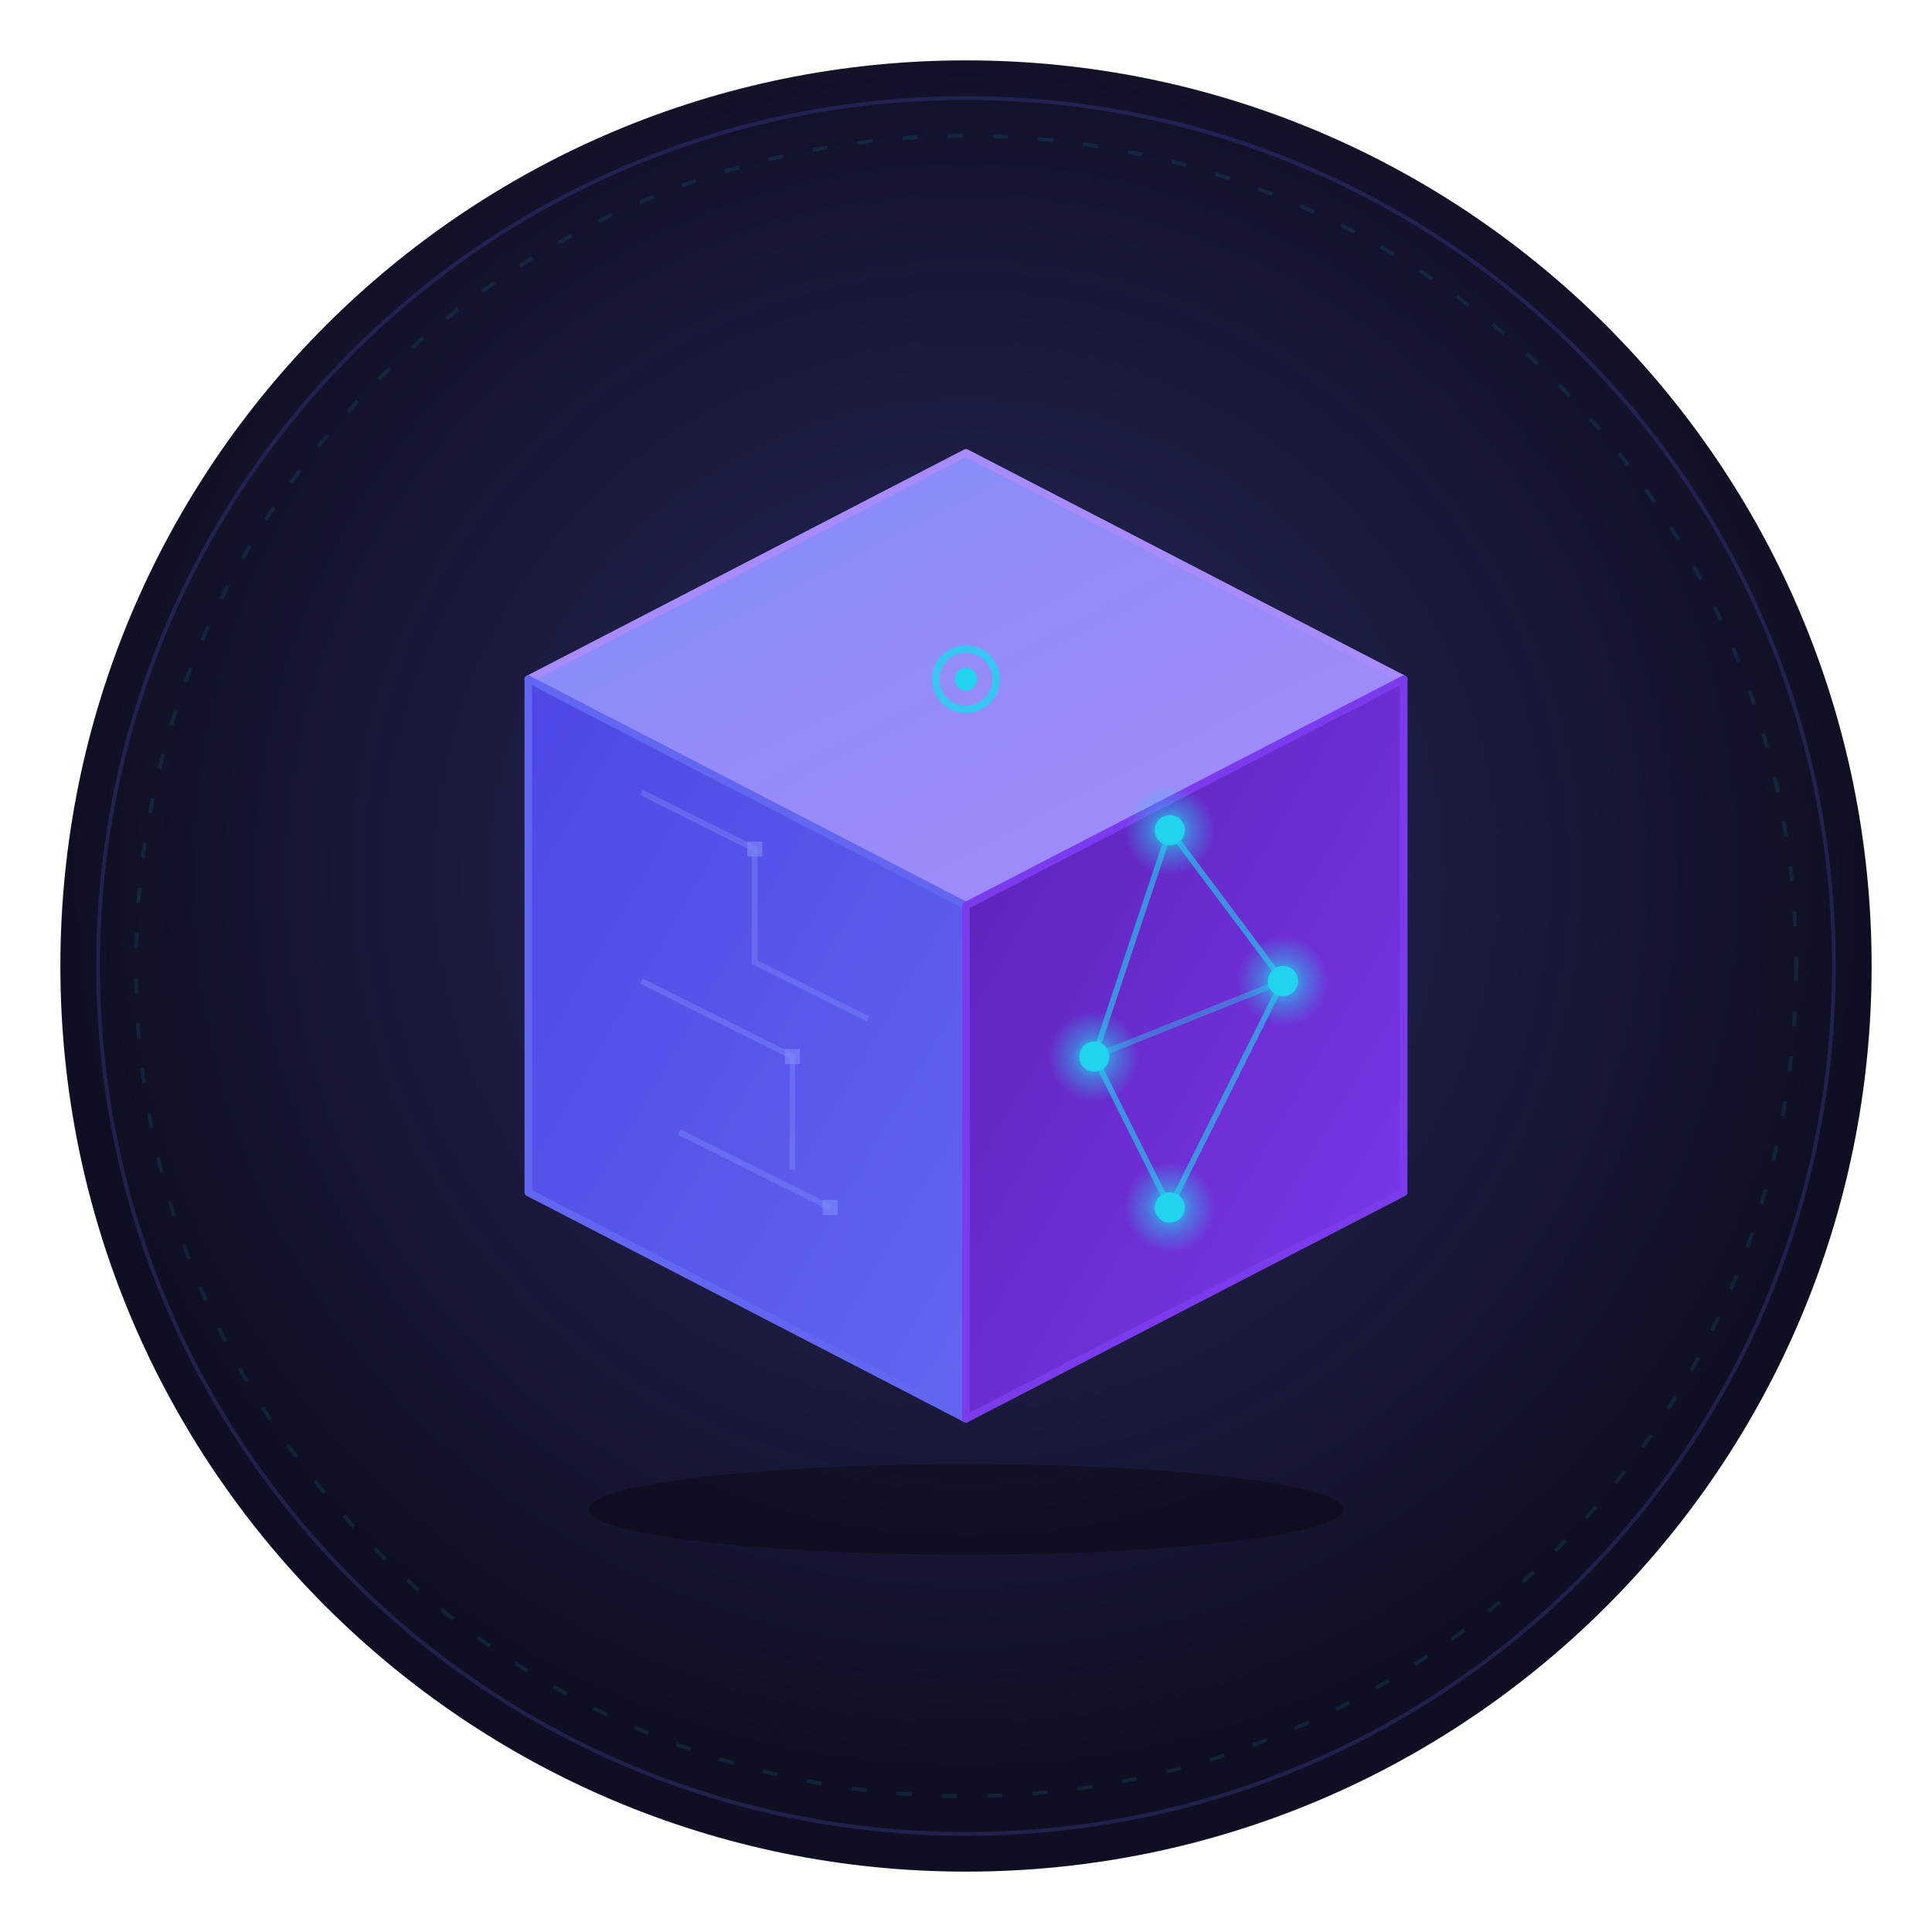
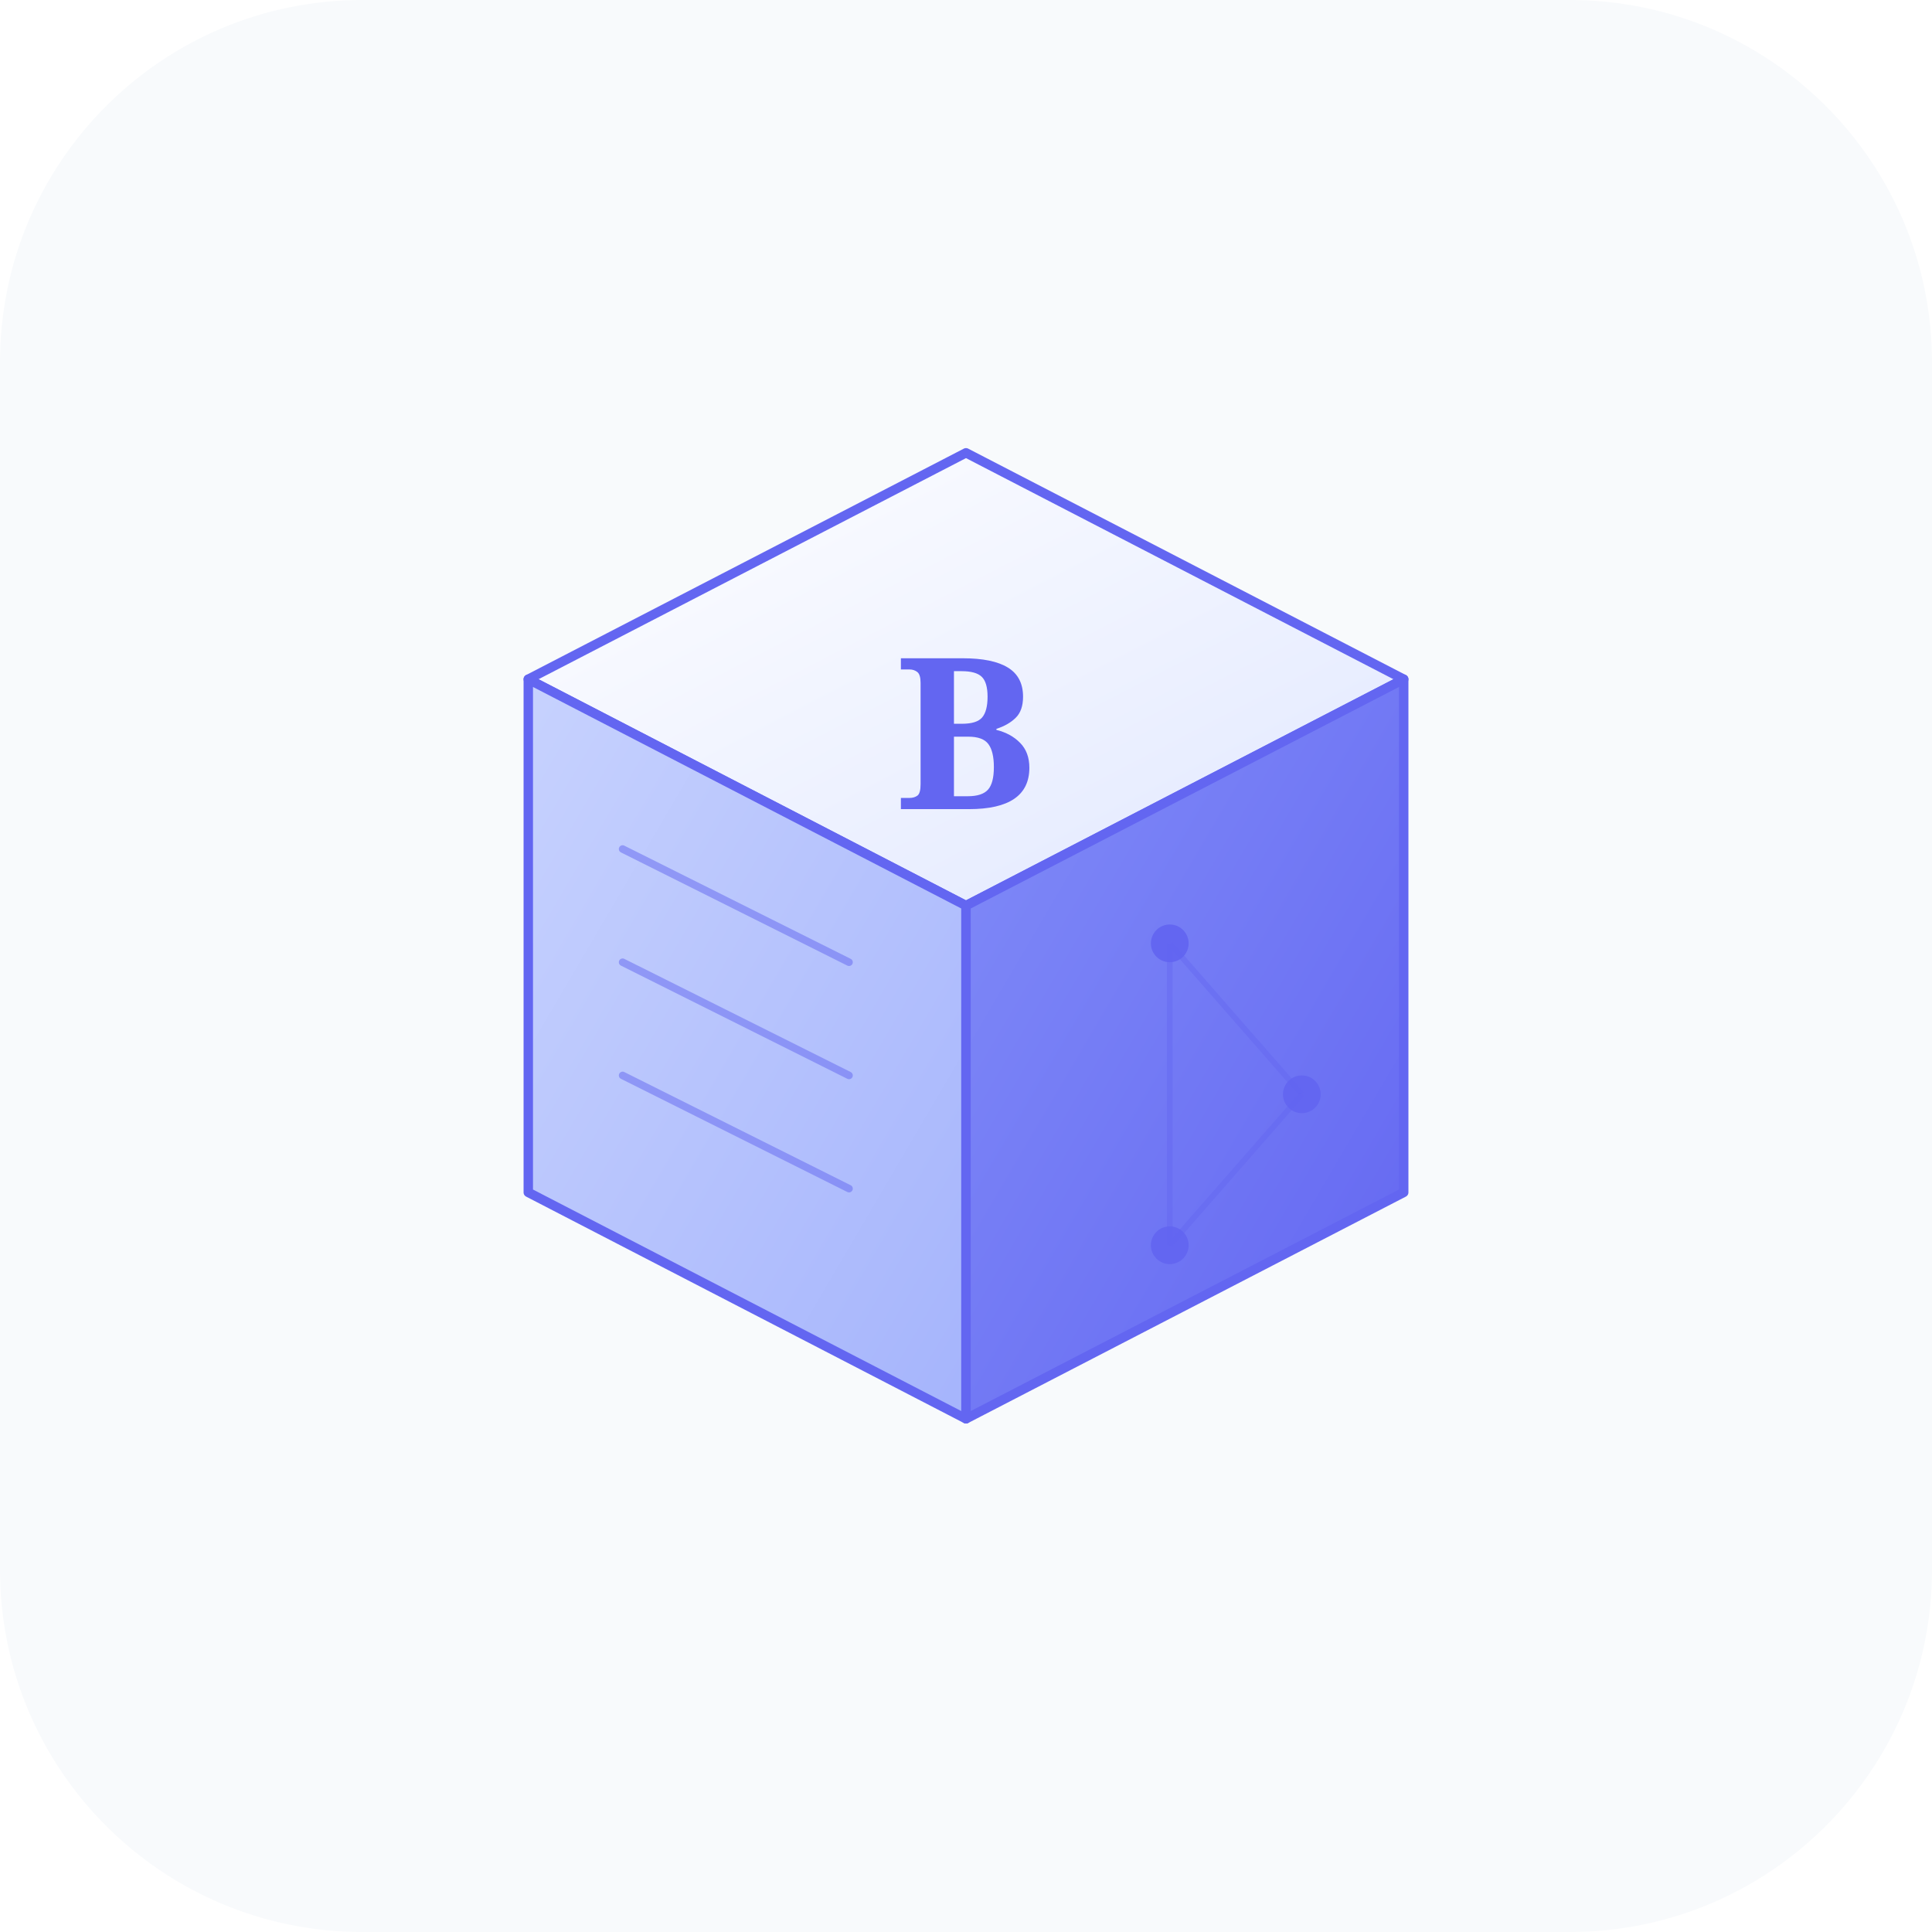
<svg xmlns="http://www.w3.org/2000/svg" viewBox="0 0 512 512" width="512" height="512">
  <defs>
-     <linearGradient id="cubeGrad" x1="0%" y1="0%" x2="100%" y2="100%">
-       <stop offset="0%" stop-color="#6366f1" />
-       <stop offset="100%" stop-color="#8b5cf6" />
+     <linearGradient id="topFace" x1="0%" y1="0%" x2="100%" y2="100%">
+       <stop offset="0%" stop-color="#ffffff" />
+       <stop offset="100%" stop-color="#e0e7ff" />
    </linearGradient>
-     <linearGradient id="topGrad" x1="0%" y1="0%" x2="100%" y2="100%">
+     <linearGradient id="leftFace" x1="0%" y1="0%" x2="100%" y2="100%">
+       <stop offset="0%" stop-color="#c7d2fe" />
+       <stop offset="100%" stop-color="#a5b4fc" />
+     </linearGradient>
+     <linearGradient id="rightFace" x1="0%" y1="0%" x2="100%" y2="100%">
      <stop offset="0%" stop-color="#818cf8" />
-       <stop offset="100%" stop-color="#a78bfa" />
-     </linearGradient>
-     <linearGradient id="leftGrad" x1="0%" y1="0%" x2="100%" y2="100%">
-       <stop offset="0%" stop-color="#4f46e5" />
      <stop offset="100%" stop-color="#6366f1" />
    </linearGradient>
-     <linearGradient id="rightGrad" x1="0%" y1="0%" x2="100%" y2="100%">
-       <stop offset="0%" stop-color="#5b21b6" />
-       <stop offset="100%" stop-color="#7c3aed" />
-     </linearGradient>
-     <radialGradient id="nodeGlow">
-       <stop offset="0%" stop-color="#22d3ee" stop-opacity="1" />
-       <stop offset="50%" stop-color="#22d3ee" stop-opacity="0.4" />
-       <stop offset="100%" stop-color="#22d3ee" stop-opacity="0" />
-     </radialGradient>
-     <radialGradient id="bgGlow" cx="50%" cy="45%" r="50%">
-       <stop offset="0%" stop-color="#6366f1" stop-opacity="0.3" />
-       <stop offset="100%" stop-color="#6366f1" stop-opacity="0" />
-     </radialGradient>
  </defs>
-   <circle cx="256" cy="256" r="240" fill="#0f0f23" />
-   <circle cx="256" cy="256" r="240" fill="url(#bgGlow)" />
-   <circle cx="256" cy="256" r="230" fill="none" stroke="#6366f1" stroke-opacity="0.2" stroke-width="1" />
-   <circle cx="256" cy="256" r="220" fill="none" stroke="#22d3ee" stroke-opacity="0.1" stroke-width="1" stroke-dasharray="4 8" />
-   <polygon points="256,120 372,180 256,240 140,180" fill="url(#topGrad)" stroke="#a78bfa" stroke-width="2" stroke-linejoin="round" />
-   <polygon points="140,180 256,240 256,376 140,316" fill="url(#leftGrad)" stroke="#6366f1" stroke-width="2" stroke-linejoin="round" />
-   <polygon points="372,180 256,240 256,376 372,316" fill="url(#rightGrad)" stroke="#7c3aed" stroke-width="2" stroke-linejoin="round" />
-   <g>
-     <line x1="310" y1="220" x2="340" y2="260" stroke="#22d3ee" stroke-width="1.5" stroke-opacity="0.6" />
-     <line x1="310" y1="220" x2="290" y2="280" stroke="#22d3ee" stroke-width="1.5" stroke-opacity="0.6" />
-     <line x1="340" y1="260" x2="310" y2="320" stroke="#22d3ee" stroke-width="1.5" stroke-opacity="0.6" />
-     <line x1="290" y1="280" x2="310" y2="320" stroke="#22d3ee" stroke-width="1.5" stroke-opacity="0.6" />
-     <line x1="340" y1="260" x2="290" y2="280" stroke="#22d3ee" stroke-width="1.5" stroke-opacity="0.4" />
-     <circle cx="310" cy="220" r="12" fill="url(#nodeGlow)" />
-     <circle cx="340" cy="260" r="12" fill="url(#nodeGlow)" />
-     <circle cx="290" cy="280" r="12" fill="url(#nodeGlow)" />
-     <circle cx="310" cy="320" r="12" fill="url(#nodeGlow)" />
-     <circle cx="310" cy="220" r="4" fill="#22d3ee" />
-     <circle cx="340" cy="260" r="4" fill="#22d3ee" />
-     <circle cx="290" cy="280" r="4" fill="#22d3ee" />
-     <circle cx="310" cy="320" r="4" fill="#22d3ee" />
+   <rect width="512" height="512" rx="96" fill="#f8fafc" />
+   <polygon points="256,120 372,180 256,240 140,180" fill="url(#topFace)" stroke="#6366f1" stroke-width="2.5" stroke-linejoin="round" />
+   <polygon points="140,180 256,240 256,376 140,316" fill="url(#leftFace)" stroke="#6366f1" stroke-width="2.5" stroke-linejoin="round" />
+   <polygon points="372,180 256,240 256,376 372,316" fill="url(#rightFace)" stroke="#6366f1" stroke-width="2.5" stroke-linejoin="round" />
+   <text x="256" y="195" font-family="Georgia, serif" font-size="56" font-weight="700" fill="#6366f1" text-anchor="middle" dominant-baseline="middle">B</text>
+   <g stroke="#6366f1" stroke-width="2" stroke-linecap="round" stroke-opacity="0.5">
+     <line x1="165" y1="225" x2="225" y2="255" />
+     <line x1="165" y1="255" x2="225" y2="285" />
+     <line x1="165" y1="285" x2="225" y2="315" />
  </g>
-   <g stroke="#818cf8" stroke-width="1.5" stroke-opacity="0.4" fill="none">
-     <path d="M 170 210 L 200 225 L 200 255 L 230 270" />
-     <path d="M 170 260 L 210 280 L 210 310" />
-     <path d="M 180 300 L 220 320" />
+   <g fill="#6366f1">
+     <circle cx="310" cy="250" r="5" />
+     <circle cx="345" cy="290" r="5" />
+     <circle cx="310" cy="330" r="5" />
  </g>
-   <g fill="#818cf8" fill-opacity="0.6">
-     <rect x="198" y="223" width="4" height="4" />
-     <rect x="208" y="278" width="4" height="4" />
-     <rect x="218" y="318" width="4" height="4" />
+   <g stroke="#6366f1" stroke-width="1.5" stroke-opacity="0.4">
+     <line x1="310" y1="250" x2="345" y2="290" />
+     <line x1="345" y1="290" x2="310" y2="330" />
+     <line x1="310" y1="250" x2="310" y2="330" />
  </g>
-   <g transform="translate(256, 180)">
-     <circle r="8" fill="none" stroke="#22d3ee" stroke-width="2" stroke-opacity="0.8" />
-     <circle r="3" fill="#22d3ee" />
-   </g>
-   <ellipse cx="256" cy="400" rx="100" ry="12" fill="#000000" fill-opacity="0.3" />
</svg>
